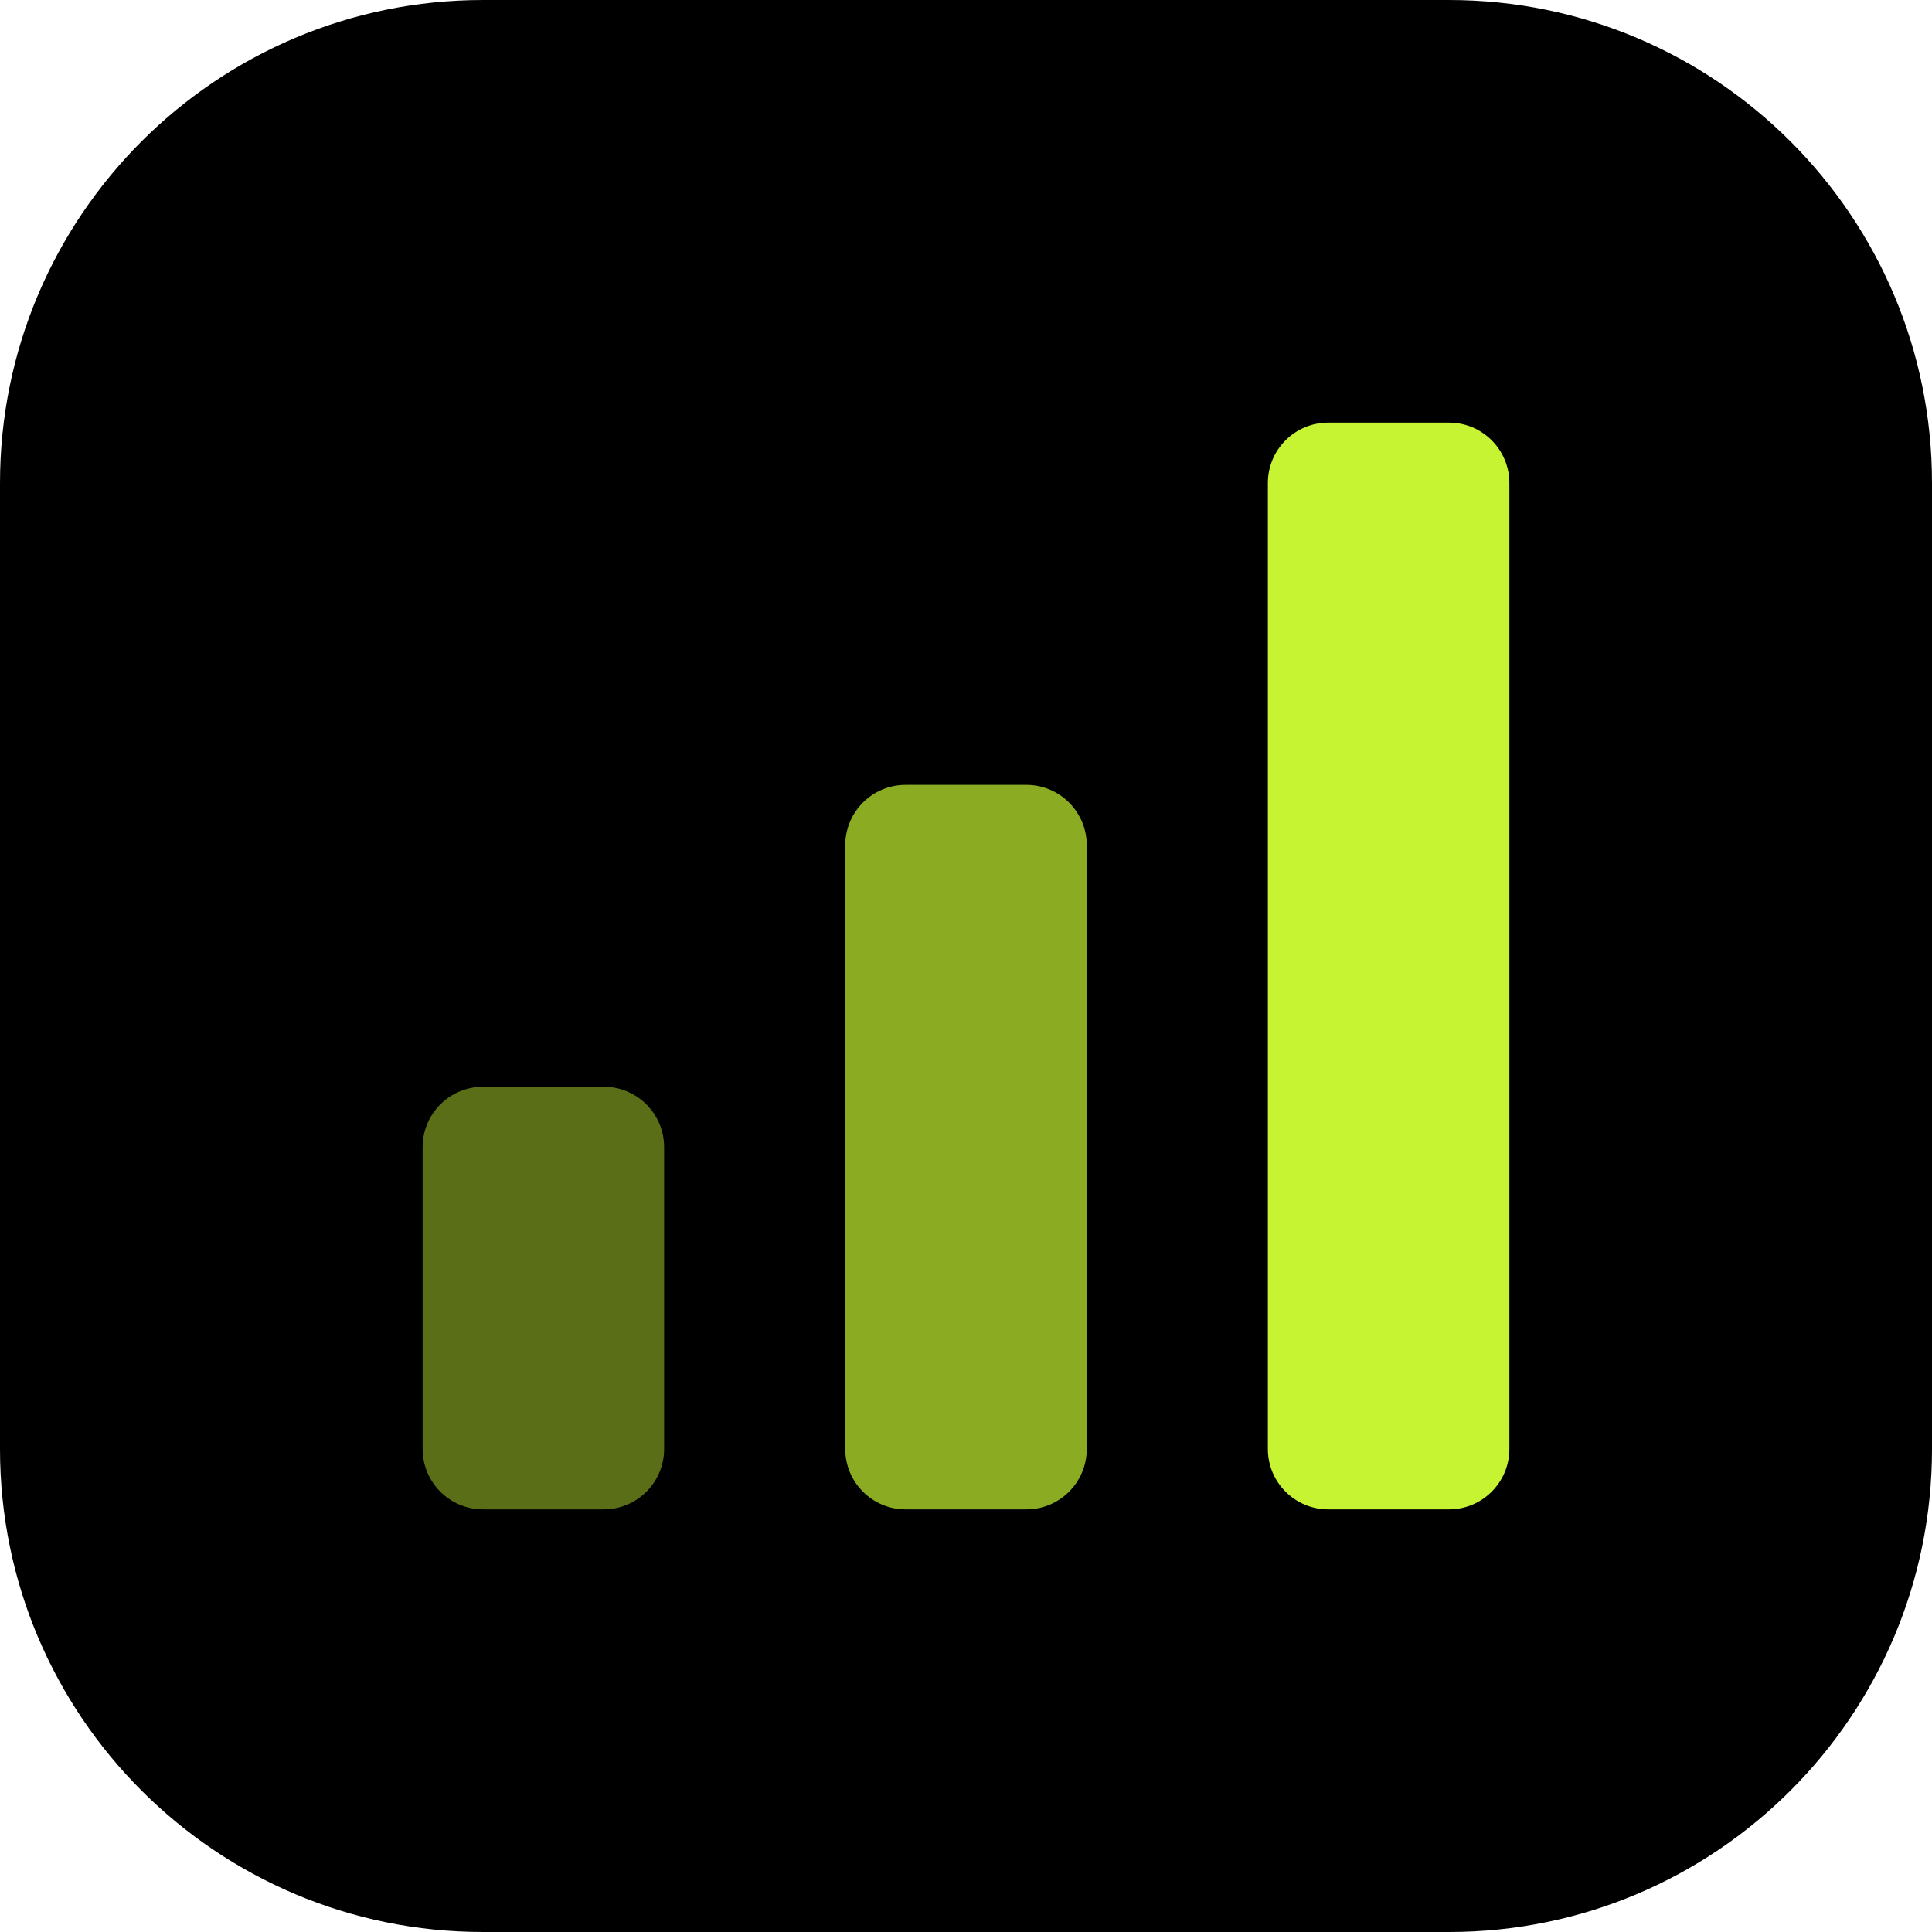
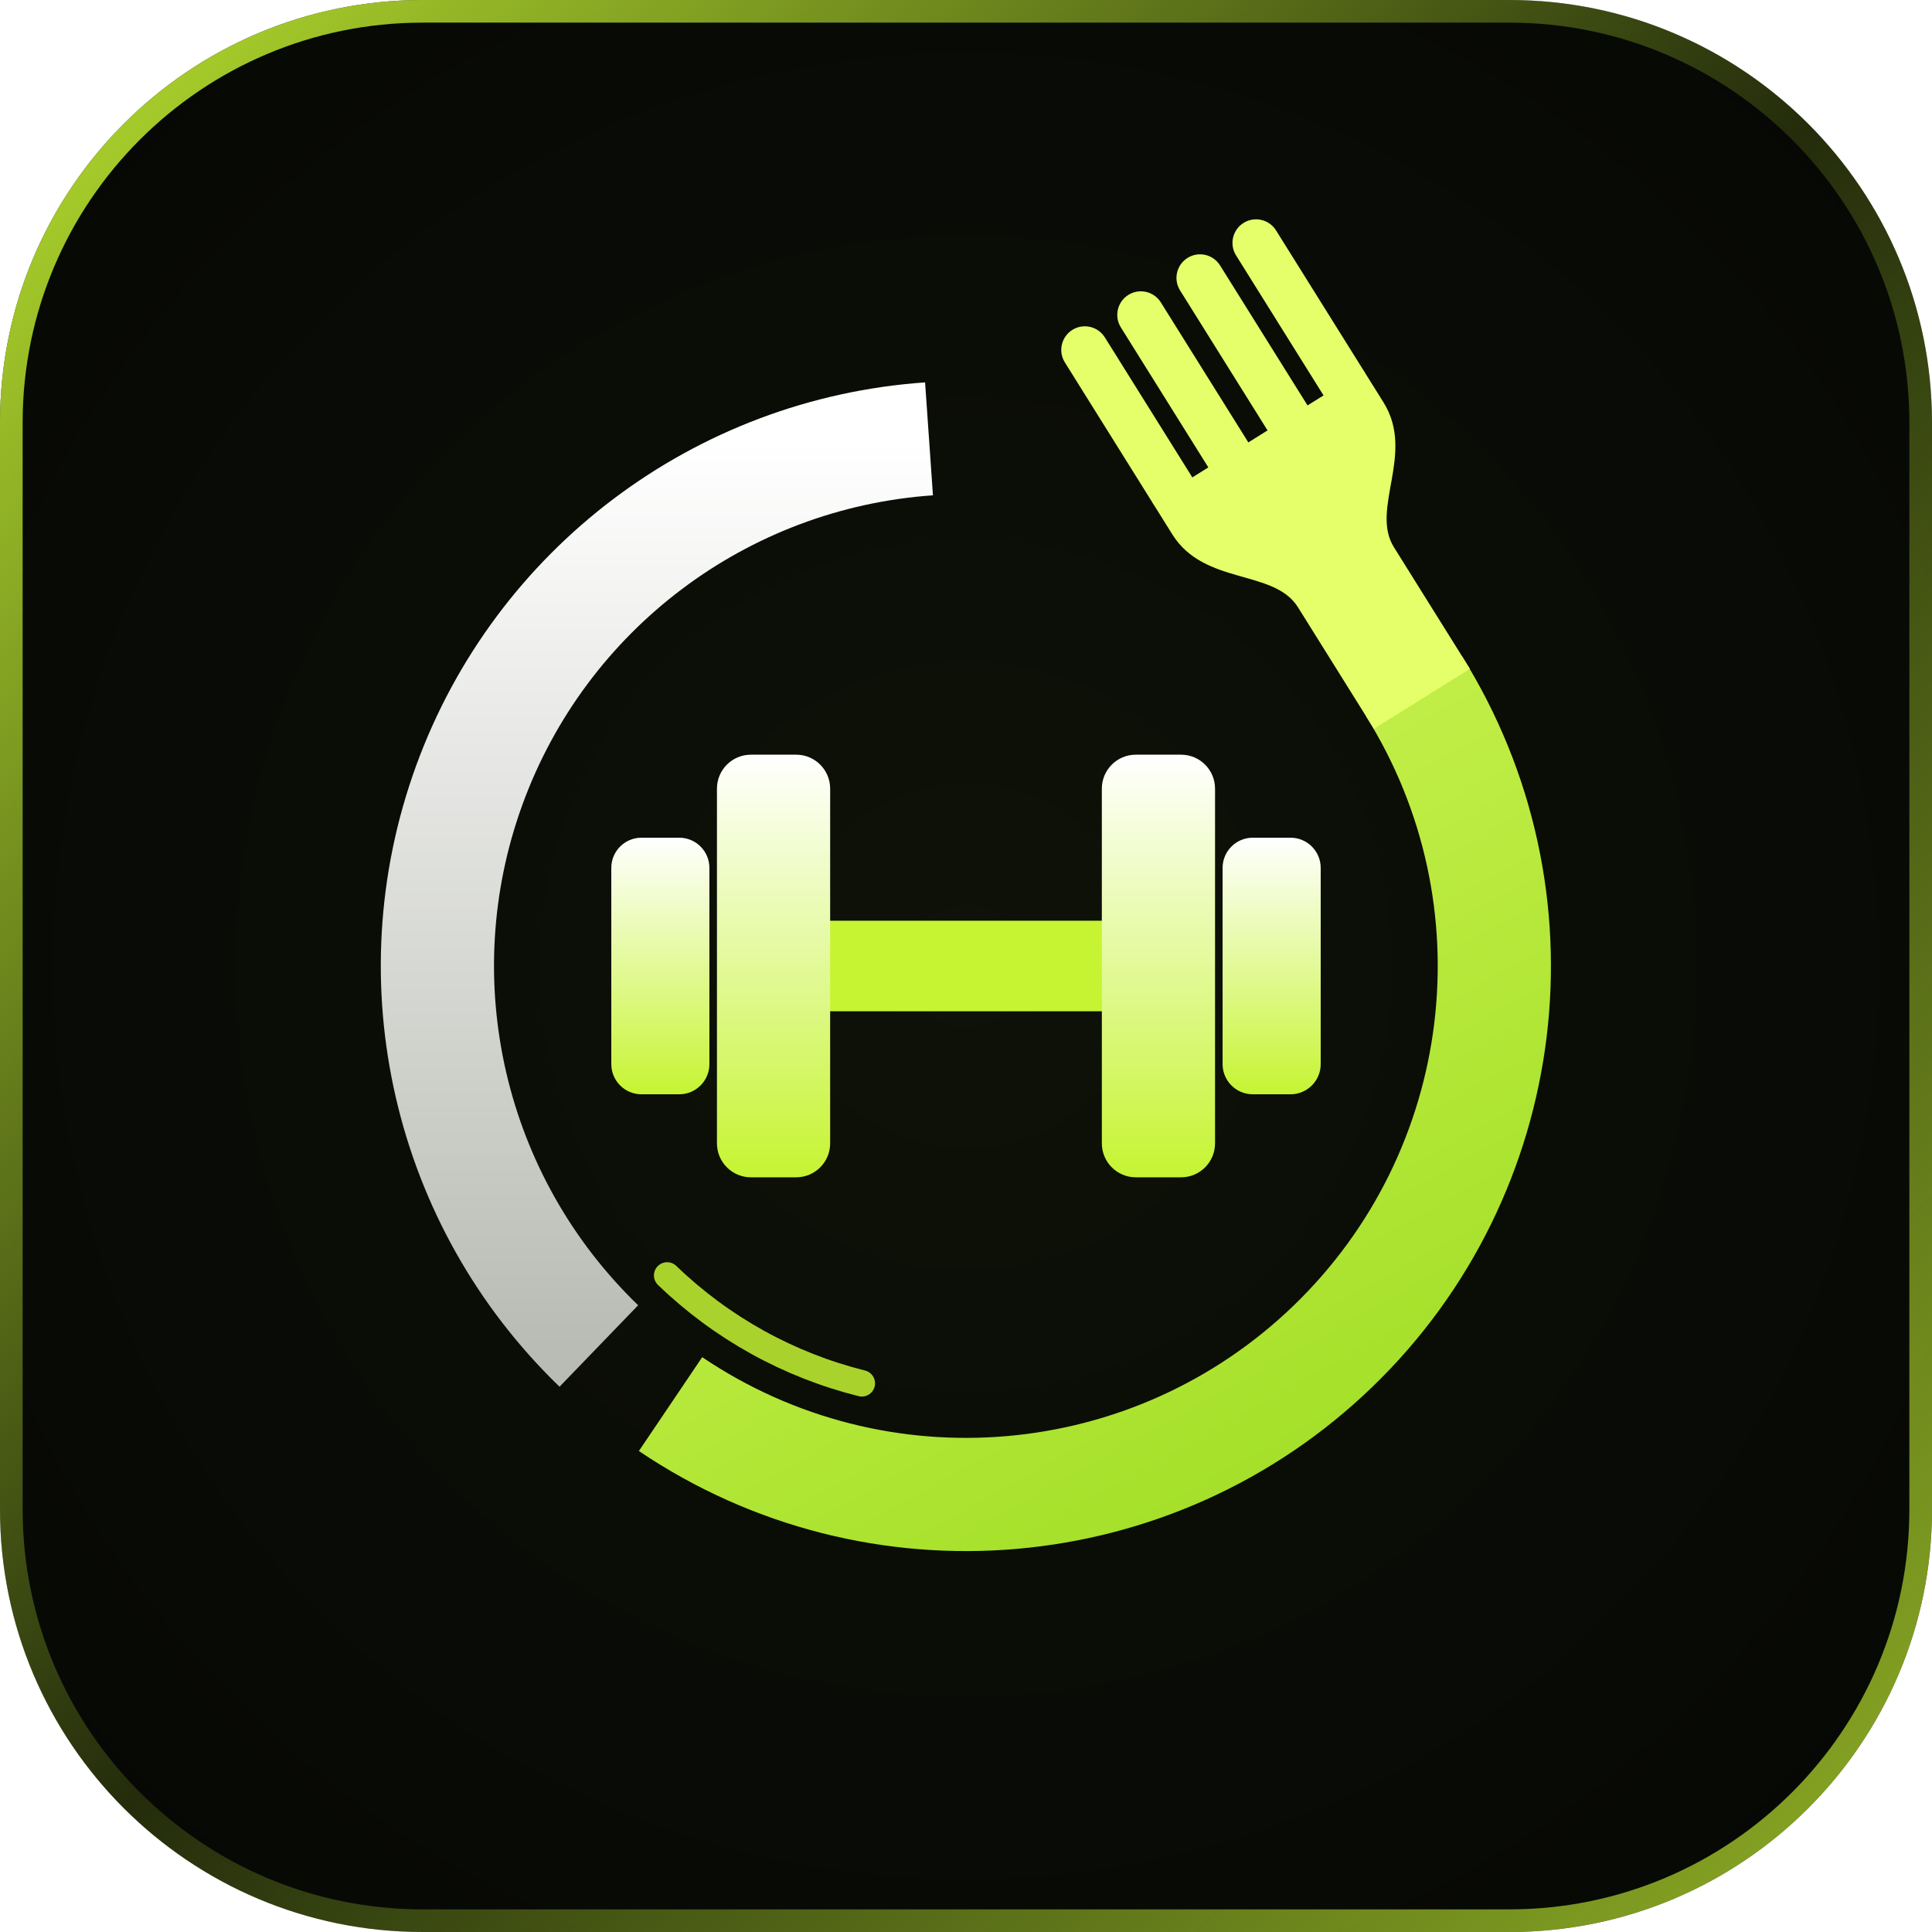
- <svg xmlns="http://www.w3.org/2000/svg" viewBox="0 0 64 64">
-   <rect width="64" height="64" rx="16" fill="#000000" />
-   <rect x="14" y="36" width="8" height="14" rx="2" fill="#C6F432" opacity="0.45" />
-   <rect x="28" y="26" width="8" height="24" rx="2" fill="#C6F432" opacity="0.7" />
-   <rect x="42" y="14" width="8" height="36" rx="2" fill="#C6F432" />
+ <svg xmlns="http://www.w3.org/2000/svg" viewBox="0 0 512 512">
+   <defs>
+     <radialGradient id="bgg" cx="0.5" cy="0.5" r="0.75">
+       <stop offset="0" stop-color="#0E1208" />
+       <stop offset="1" stop-color="#050604" />
+     </radialGradient>
+     <linearGradient id="edge" x1="0" y1="0" x2="1" y2="1">
+       <stop offset="0" stop-color="#C6F432" stop-opacity="0.9" />
+       <stop offset="0.5" stop-color="#C6F432" stop-opacity="0.15" />
+       <stop offset="1" stop-color="#C6F432" stop-opacity="0.7" />
+     </linearGradient>
+   </defs>
+   <rect width="512" height="512" rx="112" fill="url(#bgg)" />
+   <rect x="3" y="3" width="506" height="506" rx="109" fill="none" stroke="url(#edge)" stroke-width="6" />
+   <g transform="translate(256 256) scale(1.0) translate(-256 -256)">
+     <defs>
+       <linearGradient id="w" x1="0" y1="0" x2="0" y2="1">
+         <stop offset="0" stop-color="#FFFFFF" />
+         <stop offset="1" stop-color="#B9BCB4" />
+       </linearGradient>
+       <linearGradient id="g" gradientUnits="userSpaceOnUse" x1="200" y1="60" x2="400" y2="420">
+         <stop offset="0" stop-color="#E4FF6A" />
+         <stop offset="1" stop-color="#9BDB1F" />
+       </linearGradient>
+       <linearGradient id="d" x1="0" y1="0" x2="0" y2="1">
+         <stop offset="0" stop-color="#FFFFFF" />
+         <stop offset="1" stop-color="#C6F432" />
+       </linearGradient>
+     </defs>
+     <path d="M158.7 356.7 A140 140 0 0 1 246.2 116.3" fill="none" stroke="url(#w)" stroke-width="30" />
+     <path d="M374.7 181.8 A140 140 0 0 1 177.7 372.1" fill="none" stroke="url(#g)" stroke-width="30" />
+     <path d="M228.4 366.6 A114 114 0 0 1 176.8 338.0" fill="none" stroke="#C6F432" stroke-width="7" stroke-linecap="round" opacity="0.85" />
+     <g transform="translate(374.7 181.8) rotate(-32)">
+       <path d="M-15 4 L15 4 L15 -34 C15 -46 33 -52 33 -68 L33 -78 L-33 -78 L-33 -68 C-33 -52 -15 -46 -15 -34 Z" fill="url(#g)" />
+       <rect x="-33" y="-128" width="12.5" height="56" rx="6.25" fill="url(#g)" />
+       <rect x="-15.5" y="-128" width="12.5" height="56" rx="6.25" fill="url(#g)" />
+       <rect x="3" y="-128" width="12.5" height="56" rx="6.25" fill="url(#g)" />
+       <rect x="20.5" y="-128" width="12.5" height="56" rx="6.25" fill="url(#g)" />
+     </g>
+     <rect x="216" y="244" width="80" height="24" rx="4" fill="#C6F432" />
+     <rect x="190" y="200" width="30" height="112" rx="9" fill="url(#d)" />
+     <rect x="292" y="200" width="30" height="112" rx="9" fill="url(#d)" />
+     <rect x="162" y="222" width="26" height="68" rx="8" fill="url(#d)" />
+     <rect x="324" y="222" width="26" height="68" rx="8" fill="url(#d)" />
+   </g>
</svg>
